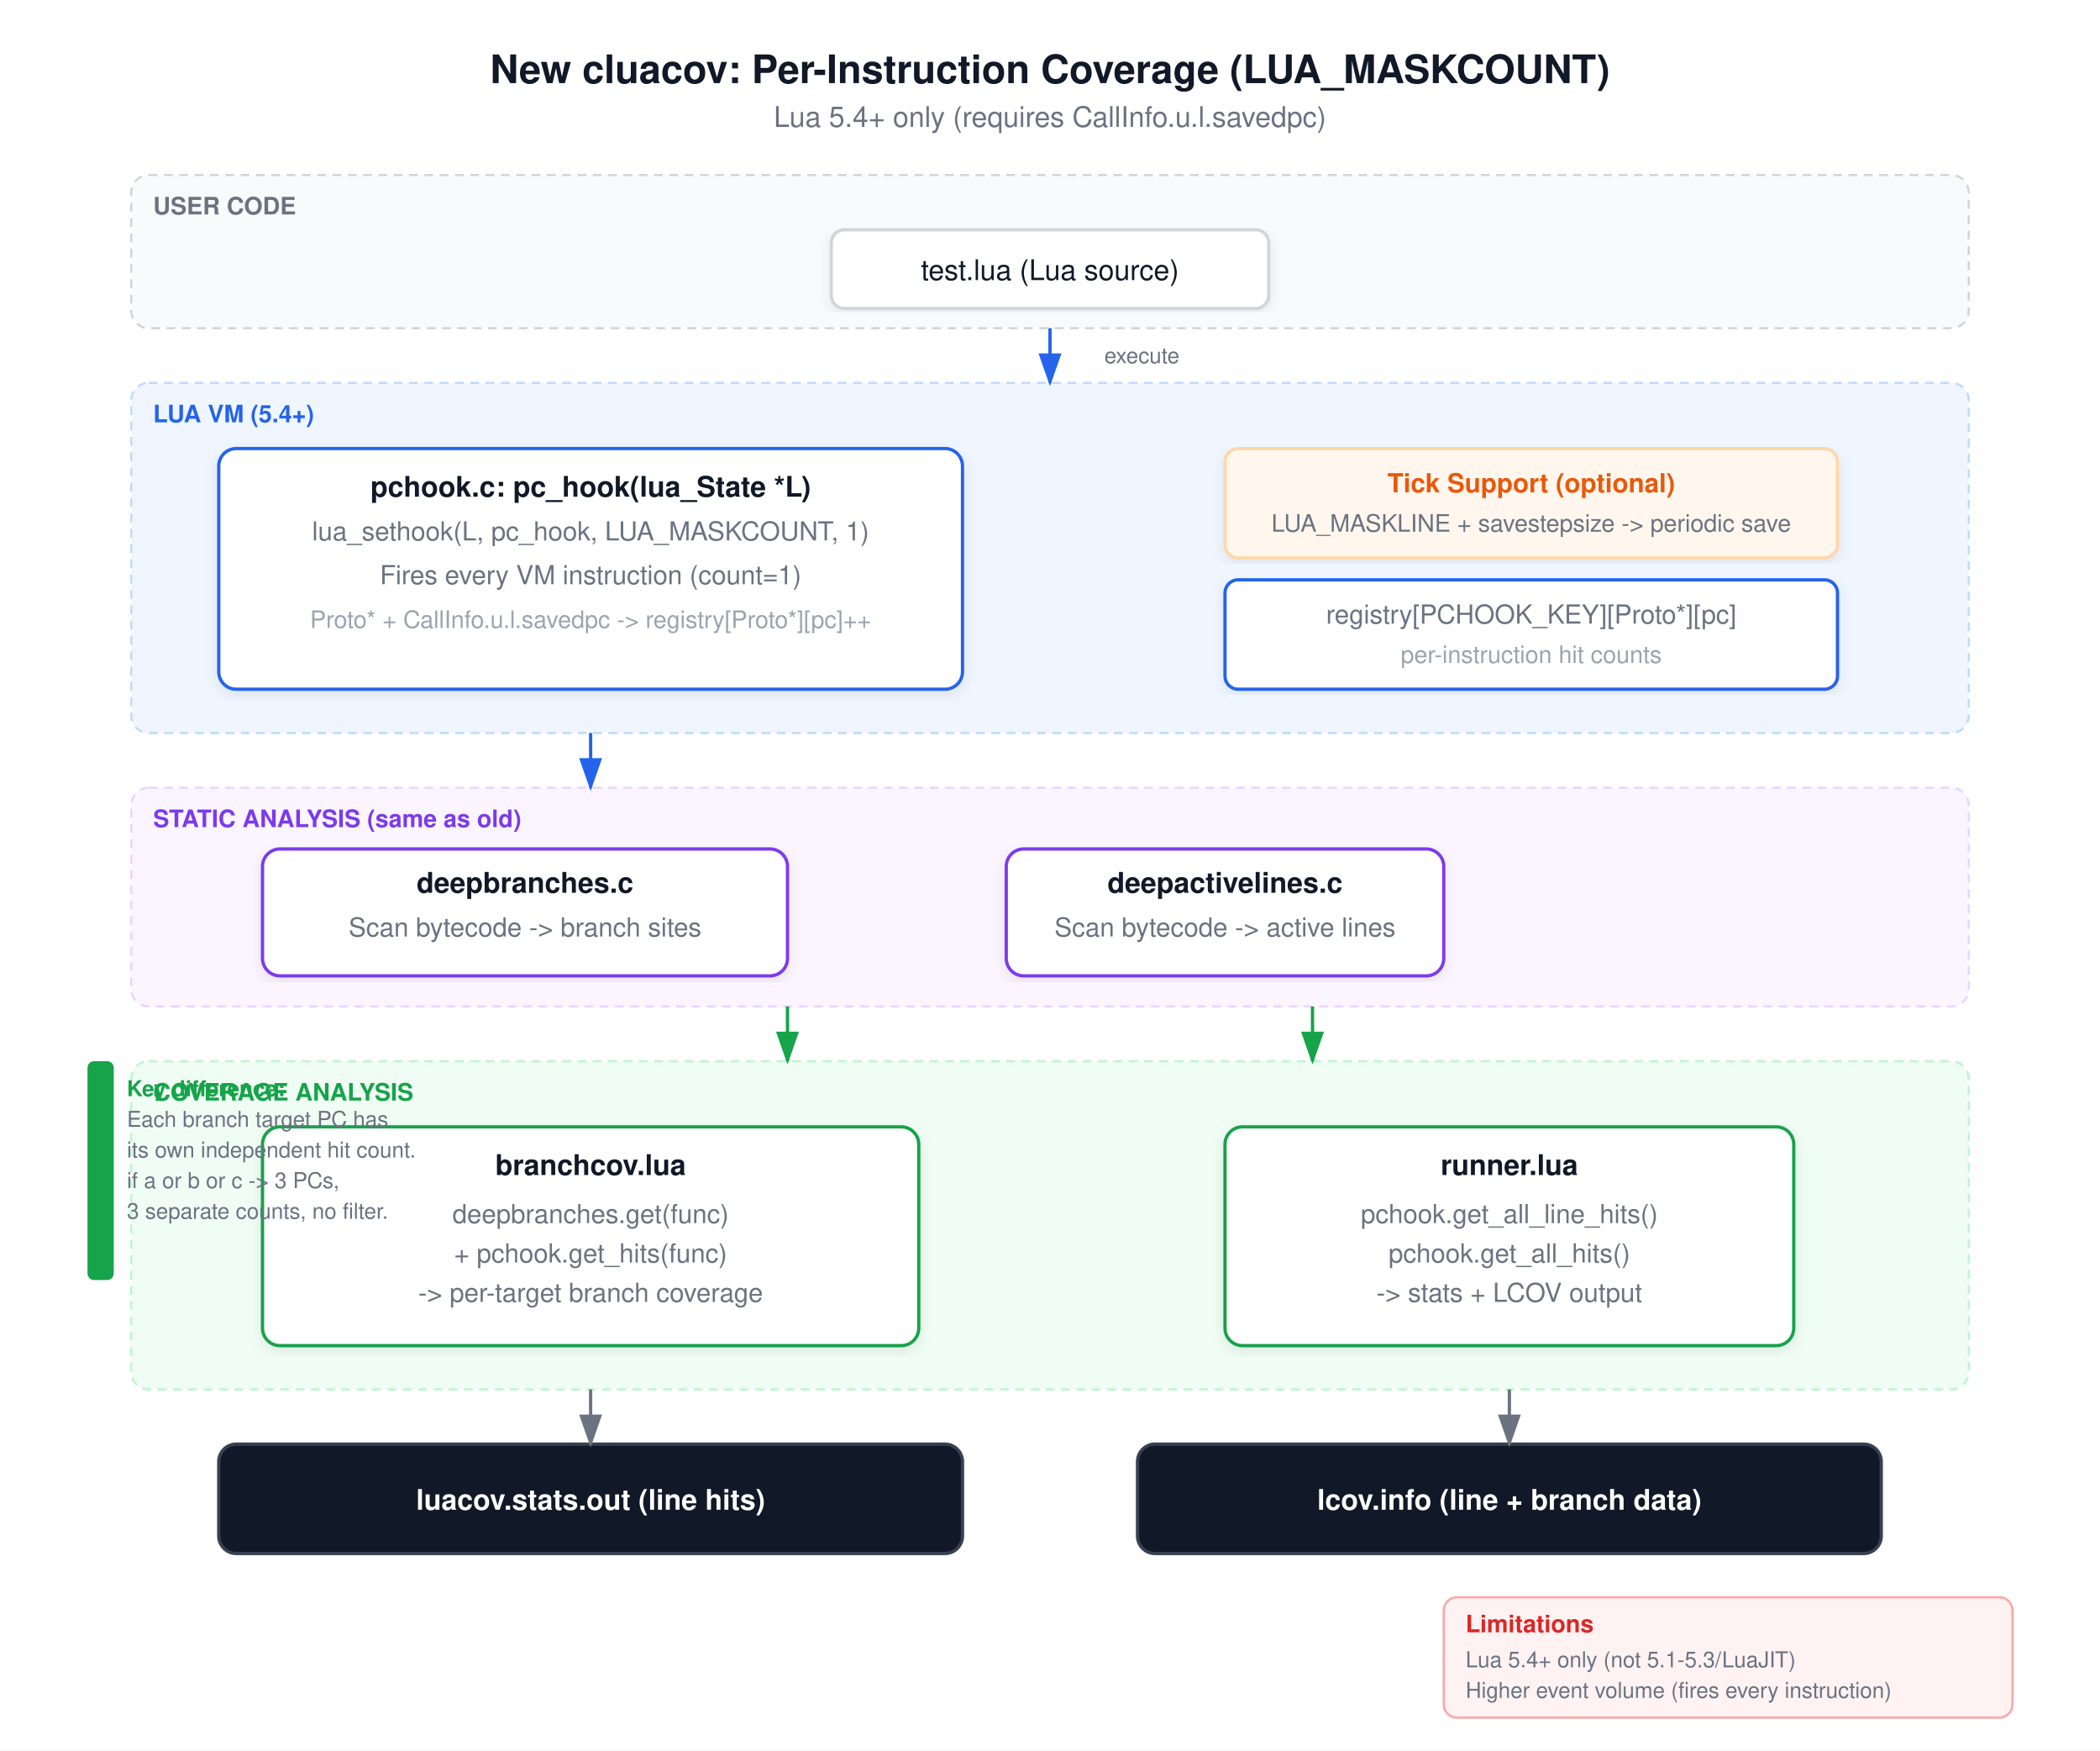
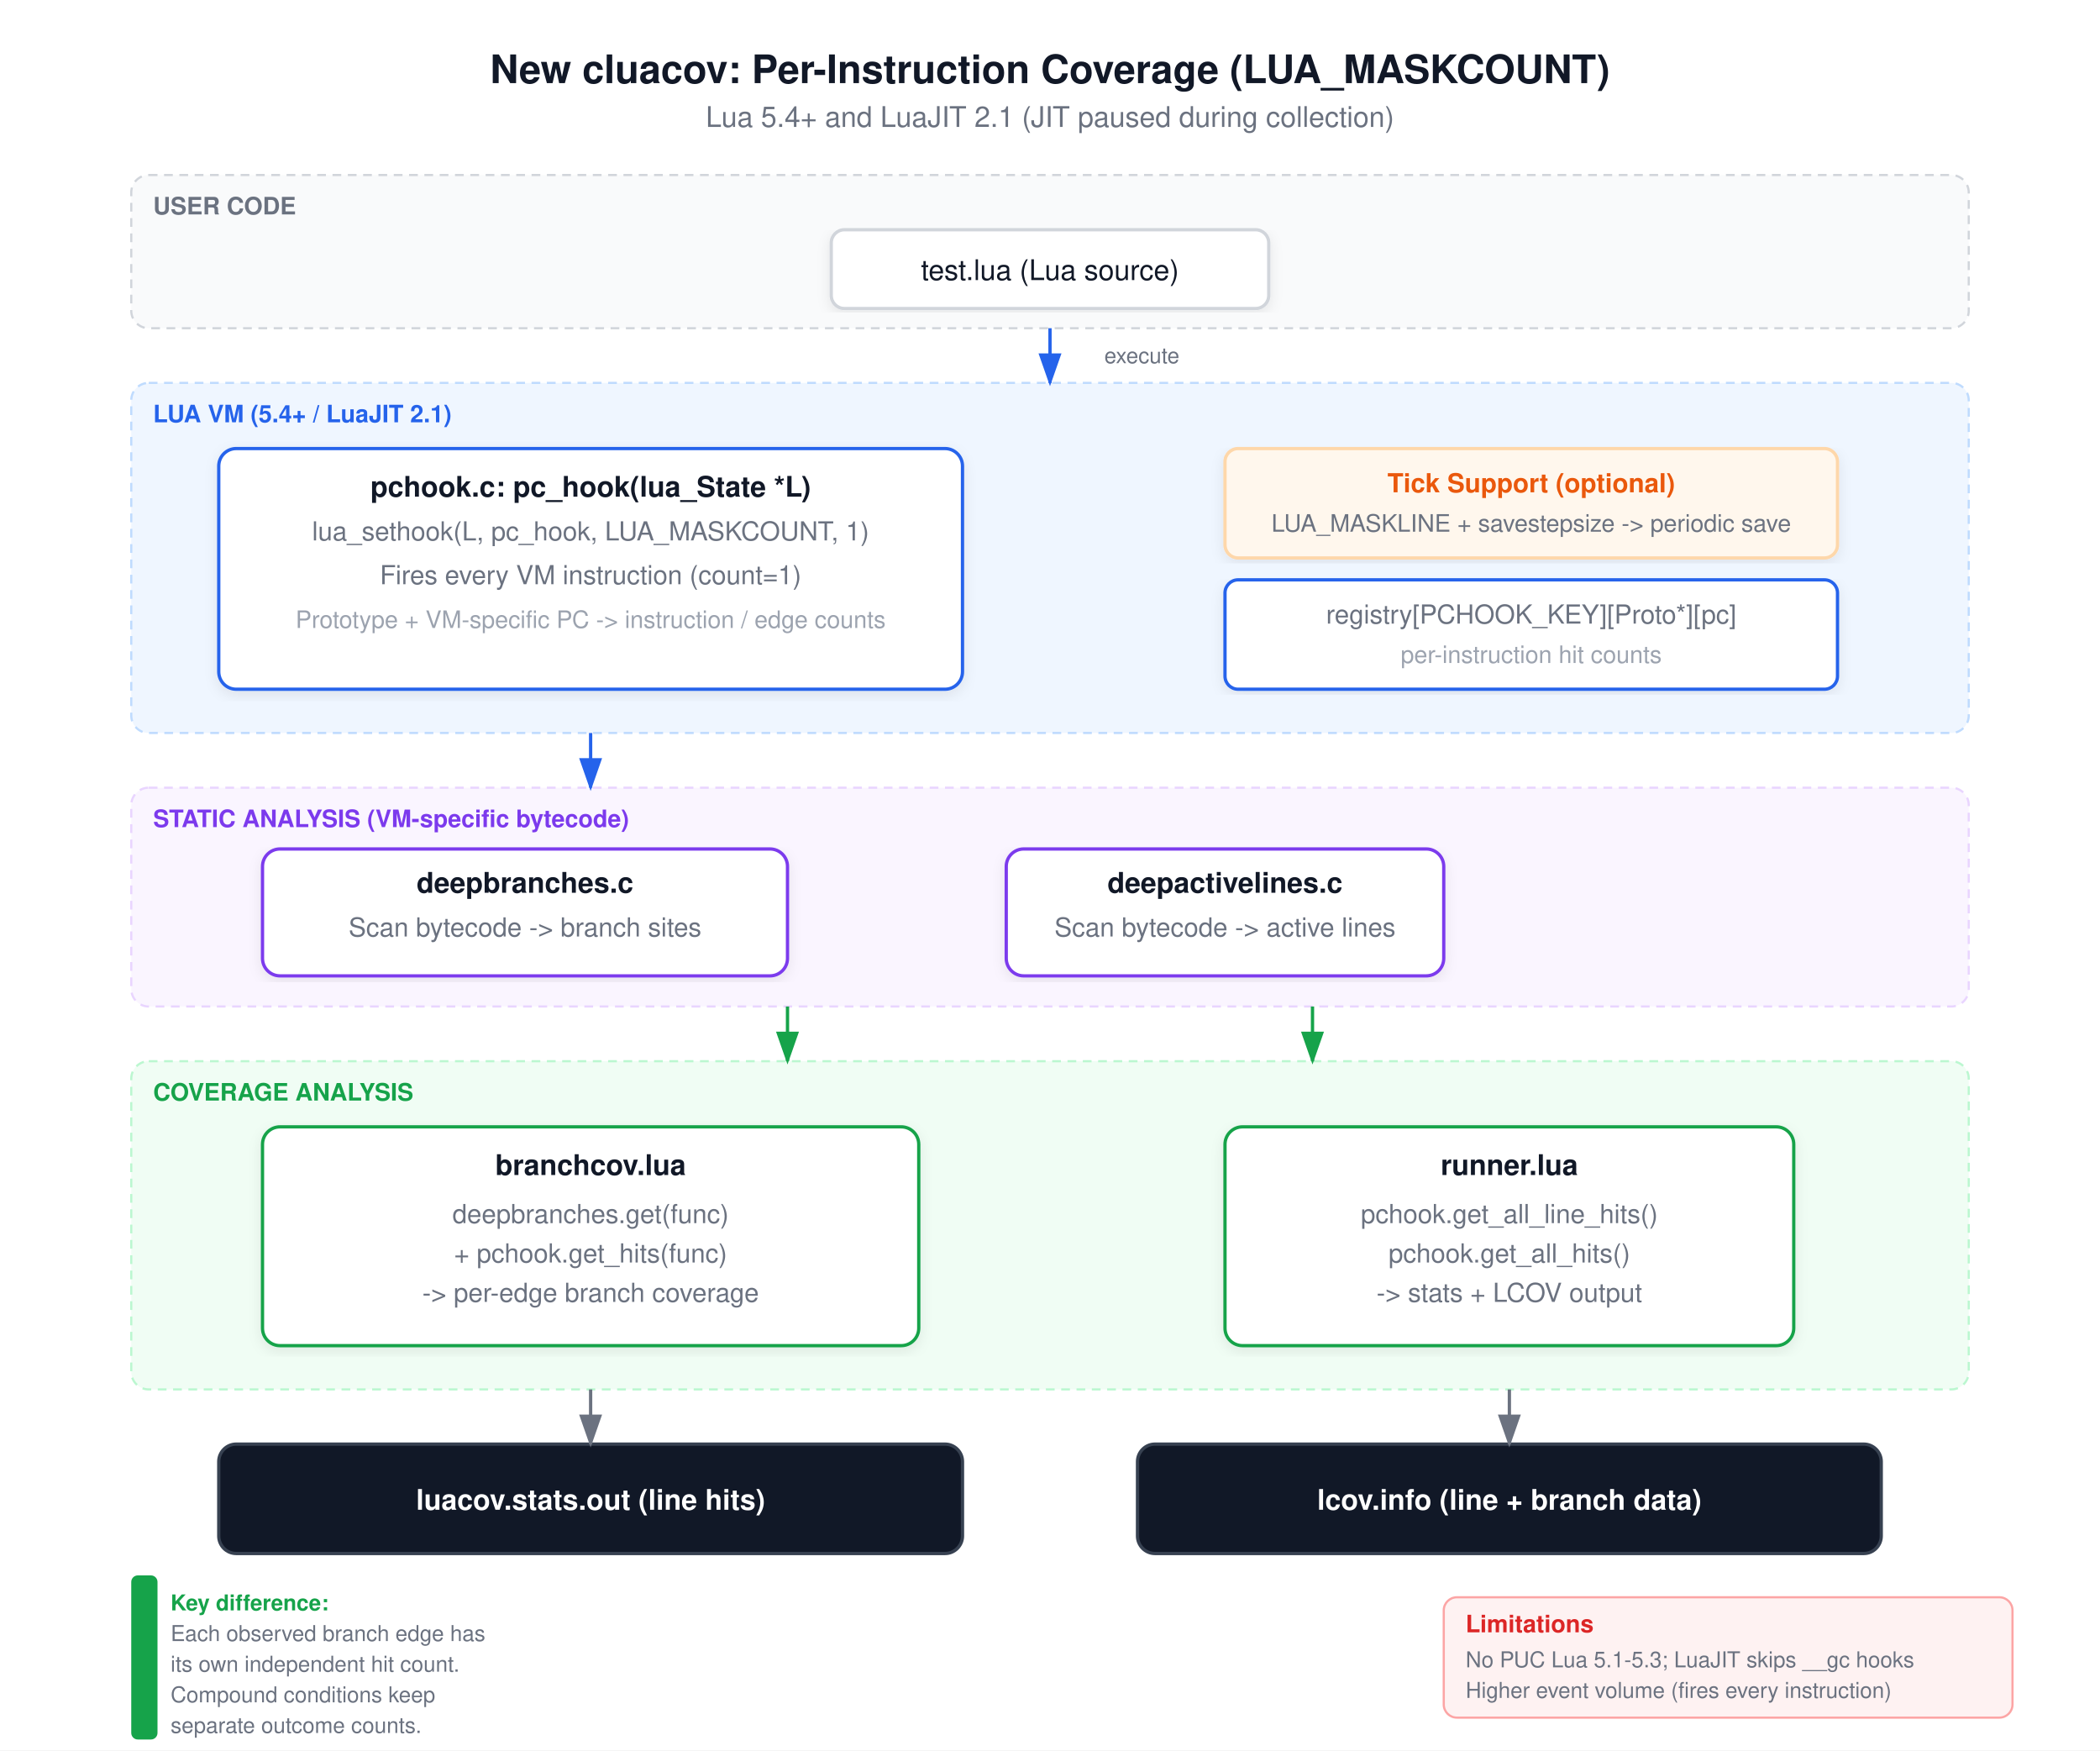
<svg xmlns="http://www.w3.org/2000/svg" viewBox="0 0 960 800" width="960" height="800">
  <style>
    text { font-family: 'Helvetica Neue', Helvetica, Arial, 'PingFang SC', 'Microsoft YaHei', 'Microsoft JhengHei', 'SimHei', sans-serif; }
  </style>
  <defs>
    <marker id="arrow-blue" markerWidth="10" markerHeight="7" refX="9" refY="3.5" orient="auto">
      <polygon points="0 0, 10 3.5, 0 7" fill="#2563eb" />
    </marker>
    <marker id="arrow-green" markerWidth="10" markerHeight="7" refX="9" refY="3.5" orient="auto">
      <polygon points="0 0, 10 3.5, 0 7" fill="#16a34a" />
    </marker>
    <marker id="arrow-orange" markerWidth="10" markerHeight="7" refX="9" refY="3.5" orient="auto">
      <polygon points="0 0, 10 3.5, 0 7" fill="#ea580c" />
    </marker>
    <marker id="arrow-purple" markerWidth="10" markerHeight="7" refX="9" refY="3.5" orient="auto">
      <polygon points="0 0, 10 3.5, 0 7" fill="#7c3aed" />
    </marker>
    <marker id="arrow-gray" markerWidth="10" markerHeight="7" refX="9" refY="3.5" orient="auto">
      <polygon points="0 0, 10 3.5, 0 7" fill="#6b7280" />
    </marker>
    <filter id="shadow" x="-5%" y="-5%" width="110%" height="110%">
      <feDropShadow dx="0" dy="2" stdDeviation="3" flood-opacity="0.08" />
    </filter>
  </defs>
  <rect width="960" height="800" fill="#ffffff" />
  <text x="480" y="38" text-anchor="middle" font-size="18" font-weight="600" fill="#111827">New cluacov: Per-Instruction Coverage (LUA_MASKCOUNT)</text>
-   <text x="480" y="58" text-anchor="middle" font-size="13" fill="#6b7280">Lua 5.4+ only (requires CallInfo.u.l.savedpc)</text>
+   <text x="480" y="58" text-anchor="middle" font-size="13" fill="#6b7280">Lua 5.4+ and LuaJIT 2.1 (JIT paused during collection)</text>
  <g transform="translate(0, 80)">
    <rect x="60" y="0" width="840" height="70" rx="8" ry="8" fill="#f9fafb" stroke="#d1d5db" stroke-width="1" stroke-dasharray="4,3" />
    <text x="70" y="18" font-size="11" fill="#6b7280" font-weight="600">USER CODE</text>
    <rect x="380" y="25" width="200" height="36" rx="6" ry="6" fill="#ffffff" stroke="#d1d5db" stroke-width="1.5" filter="url(#shadow)" />
    <text x="480" y="48" text-anchor="middle" font-size="13" fill="#111827">test.lua (Lua source)</text>
  </g>
  <g transform="translate(0, 175)">
    <rect x="60" y="0" width="840" height="160" rx="8" ry="8" fill="#eff6ff" stroke="#bfdbfe" stroke-width="1" stroke-dasharray="4,3" />
-     <text x="70" y="18" font-size="11" fill="#2563eb" font-weight="600">LUA VM (5.4+)</text>
+     <text x="70" y="18" font-size="11" fill="#2563eb" font-weight="600">LUA VM (5.4+ / LuaJIT 2.1)</text>
    <rect x="100" y="30" width="340" height="110" rx="8" ry="8" fill="#ffffff" stroke="#2563eb" stroke-width="1.5" filter="url(#shadow)" />
    <text x="270" y="52" text-anchor="middle" font-size="13" font-weight="600" fill="#111827">pchook.c: pc_hook(lua_State *L)</text>
    <text x="270" y="72" text-anchor="middle" font-size="12" fill="#6b7280">lua_sethook(L, pc_hook, LUA_MASKCOUNT, 1)</text>
    <text x="270" y="92" text-anchor="middle" font-size="12" fill="#6b7280">Fires every VM instruction (count=1)</text>
-     <text x="270" y="112" text-anchor="middle" font-size="11" fill="#9ca3af">Proto* + CallInfo.u.l.savedpc -&gt; registry[Proto*][pc]++</text>
+     <text x="270" y="112" text-anchor="middle" font-size="11" fill="#9ca3af">Prototype + VM-specific PC -&gt; instruction / edge counts</text>
    <rect x="560" y="30" width="280" height="50" rx="6" ry="6" fill="#fff7ed" stroke="#fed7aa" stroke-width="1.5" filter="url(#shadow)" />
    <text x="700" y="50" text-anchor="middle" font-size="12" font-weight="600" fill="#ea580c">Tick Support (optional)</text>
    <text x="700" y="68" text-anchor="middle" font-size="11" fill="#6b7280">LUA_MASKLINE + savestepsize -&gt; periodic save</text>
    <rect x="560" y="90" width="280" height="50" rx="6" ry="6" fill="#ffffff" stroke="#2563eb" stroke-width="1.5" filter="url(#shadow)" />
    <text x="700" y="110" text-anchor="middle" font-size="12" fill="#6b7280">registry[PCHOOK_KEY][Proto*][pc]</text>
    <text x="700" y="128" text-anchor="middle" font-size="11" fill="#9ca3af">per-instruction hit counts</text>
  </g>
  <line x1="480" y1="150" x2="480" y2="175" stroke="#2563eb" stroke-width="1.5" marker-end="url(#arrow-blue)" />
  <rect x="490" y="154" width="65" height="16" rx="3" fill="#ffffff" opacity="0.95" />
  <text x="522" y="166" text-anchor="middle" font-size="10" fill="#6b7280">execute</text>
  <g transform="translate(0, 360)">
    <rect x="60" y="0" width="840" height="100" rx="8" ry="8" fill="#faf5ff" stroke="#e9d5ff" stroke-width="1" stroke-dasharray="4,3" />
-     <text x="70" y="18" font-size="11" fill="#7c3aed" font-weight="600">STATIC ANALYSIS (same as old)</text>
+     <text x="70" y="18" font-size="11" fill="#7c3aed" font-weight="600">STATIC ANALYSIS (VM-specific bytecode)</text>
    <rect x="120" y="28" width="240" height="58" rx="8" ry="8" fill="#ffffff" stroke="#7c3aed" stroke-width="1.5" filter="url(#shadow)" />
    <text x="240" y="48" text-anchor="middle" font-size="13" font-weight="600" fill="#111827">deepbranches.c</text>
    <text x="240" y="68" text-anchor="middle" font-size="12" fill="#6b7280">Scan bytecode -&gt; branch sites</text>
    <rect x="460" y="28" width="200" height="58" rx="8" ry="8" fill="#ffffff" stroke="#7c3aed" stroke-width="1.5" filter="url(#shadow)" />
    <text x="560" y="48" text-anchor="middle" font-size="13" font-weight="600" fill="#111827">deepactivelines.c</text>
    <text x="560" y="68" text-anchor="middle" font-size="12" fill="#6b7280">Scan bytecode -&gt; active lines</text>
  </g>
  <line x1="270" y1="335" x2="270" y2="360" stroke="#2563eb" stroke-width="1.5" marker-end="url(#arrow-blue)" />
  <g transform="translate(0, 485)">
    <rect x="60" y="0" width="840" height="150" rx="8" ry="8" fill="#f0fdf4" stroke="#bbf7d0" stroke-width="1" stroke-dasharray="4,3" />
    <text x="70" y="18" font-size="11" fill="#16a34a" font-weight="600">COVERAGE ANALYSIS</text>
    <rect x="120" y="30" width="300" height="100" rx="8" ry="8" fill="#ffffff" stroke="#16a34a" stroke-width="1.5" filter="url(#shadow)" />
    <text x="270" y="52" text-anchor="middle" font-size="13" font-weight="600" fill="#111827">branchcov.lua</text>
    <text x="270" y="74" text-anchor="middle" font-size="12" fill="#6b7280">deepbranches.get(func)</text>
    <text x="270" y="92" text-anchor="middle" font-size="12" fill="#6b7280">+ pchook.get_hits(func)</text>
-     <text x="270" y="110" text-anchor="middle" font-size="12" fill="#6b7280">-&gt; per-target branch coverage</text>
+     <text x="270" y="110" text-anchor="middle" font-size="12" fill="#6b7280">-&gt; per-edge branch coverage</text>
    <rect x="560" y="30" width="260" height="100" rx="8" ry="8" fill="#ffffff" stroke="#16a34a" stroke-width="1.5" filter="url(#shadow)" />
    <text x="690" y="52" text-anchor="middle" font-size="13" font-weight="600" fill="#111827">runner.lua</text>
    <text x="690" y="74" text-anchor="middle" font-size="12" fill="#6b7280">pchook.get_all_line_hits()</text>
    <text x="690" y="92" text-anchor="middle" font-size="12" fill="#6b7280">pchook.get_all_hits()</text>
    <text x="690" y="110" text-anchor="middle" font-size="12" fill="#6b7280">-&gt; stats + LCOV output</text>
  </g>
  <line x1="360" y1="460" x2="360" y2="485" stroke="#16a34a" stroke-width="1.5" marker-end="url(#arrow-green)" />
  <line x1="600" y1="460" x2="600" y2="485" stroke="#16a34a" stroke-width="1.5" marker-end="url(#arrow-green)" />
  <g transform="translate(0, 660)">
    <rect x="100" y="0" width="340" height="50" rx="8" ry="8" fill="#111827" stroke="#374151" stroke-width="1.5" />
    <text x="270" y="30" text-anchor="middle" font-size="13" font-weight="600" fill="#ffffff">luacov.stats.out (line hits)</text>
    <rect x="520" y="0" width="340" height="50" rx="8" ry="8" fill="#111827" stroke="#374151" stroke-width="1.5" />
    <text x="690" y="30" text-anchor="middle" font-size="13" font-weight="600" fill="#ffffff">lcov.info (line + branch data)</text>
  </g>
  <line x1="270" y1="635" x2="270" y2="660" stroke="#6b7280" stroke-width="1.5" marker-end="url(#arrow-gray)" />
  <line x1="690" y1="635" x2="690" y2="660" stroke="#6b7280" stroke-width="1.5" marker-end="url(#arrow-gray)" />
  <g transform="translate(660, 730)">
    <rect x="0" y="0" width="260" height="55" rx="6" ry="6" fill="#fef2f2" stroke="#fca5a5" stroke-width="1" />
    <text x="10" y="16" font-size="11" font-weight="600" fill="#dc2626">Limitations</text>
-     <text x="10" y="32" font-size="10" fill="#6b7280">Lua 5.4+ only (not 5.1-5.3/LuaJIT)</text>
+     <text x="10" y="32" font-size="10" fill="#6b7280">No PUC Lua 5.1-5.3; LuaJIT skips __gc hooks</text>
    <text x="10" y="46" font-size="10" fill="#6b7280">Higher event volume (fires every instruction)</text>
  </g>
-   <g transform="translate(40, 485)">
-     <rect x="0" y="0" width="12" height="100" rx="3" fill="#16a34a" />
+   <g transform="translate(60, 720)">
+     <rect x="0" y="0" width="12" height="75" rx="3" fill="#16a34a" />
    <text x="18" y="16" font-size="10" fill="#16a34a" font-weight="600">Key difference:</text>
-     <text x="18" y="30" font-size="10" fill="#6b7280">Each branch target PC has</text>
+     <text x="18" y="30" font-size="10" fill="#6b7280">Each observed branch edge has</text>
    <text x="18" y="44" font-size="10" fill="#6b7280">its own independent hit count.</text>
-     <text x="18" y="58" font-size="10" fill="#6b7280">if a or b or c -&gt; 3 PCs,</text>
-     <text x="18" y="72" font-size="10" fill="#6b7280">3 separate counts, no filter.</text>
+     <text x="18" y="58" font-size="10" fill="#6b7280">Compound conditions keep</text>
+     <text x="18" y="72" font-size="10" fill="#6b7280">separate outcome counts.</text>
  </g>
</svg>
